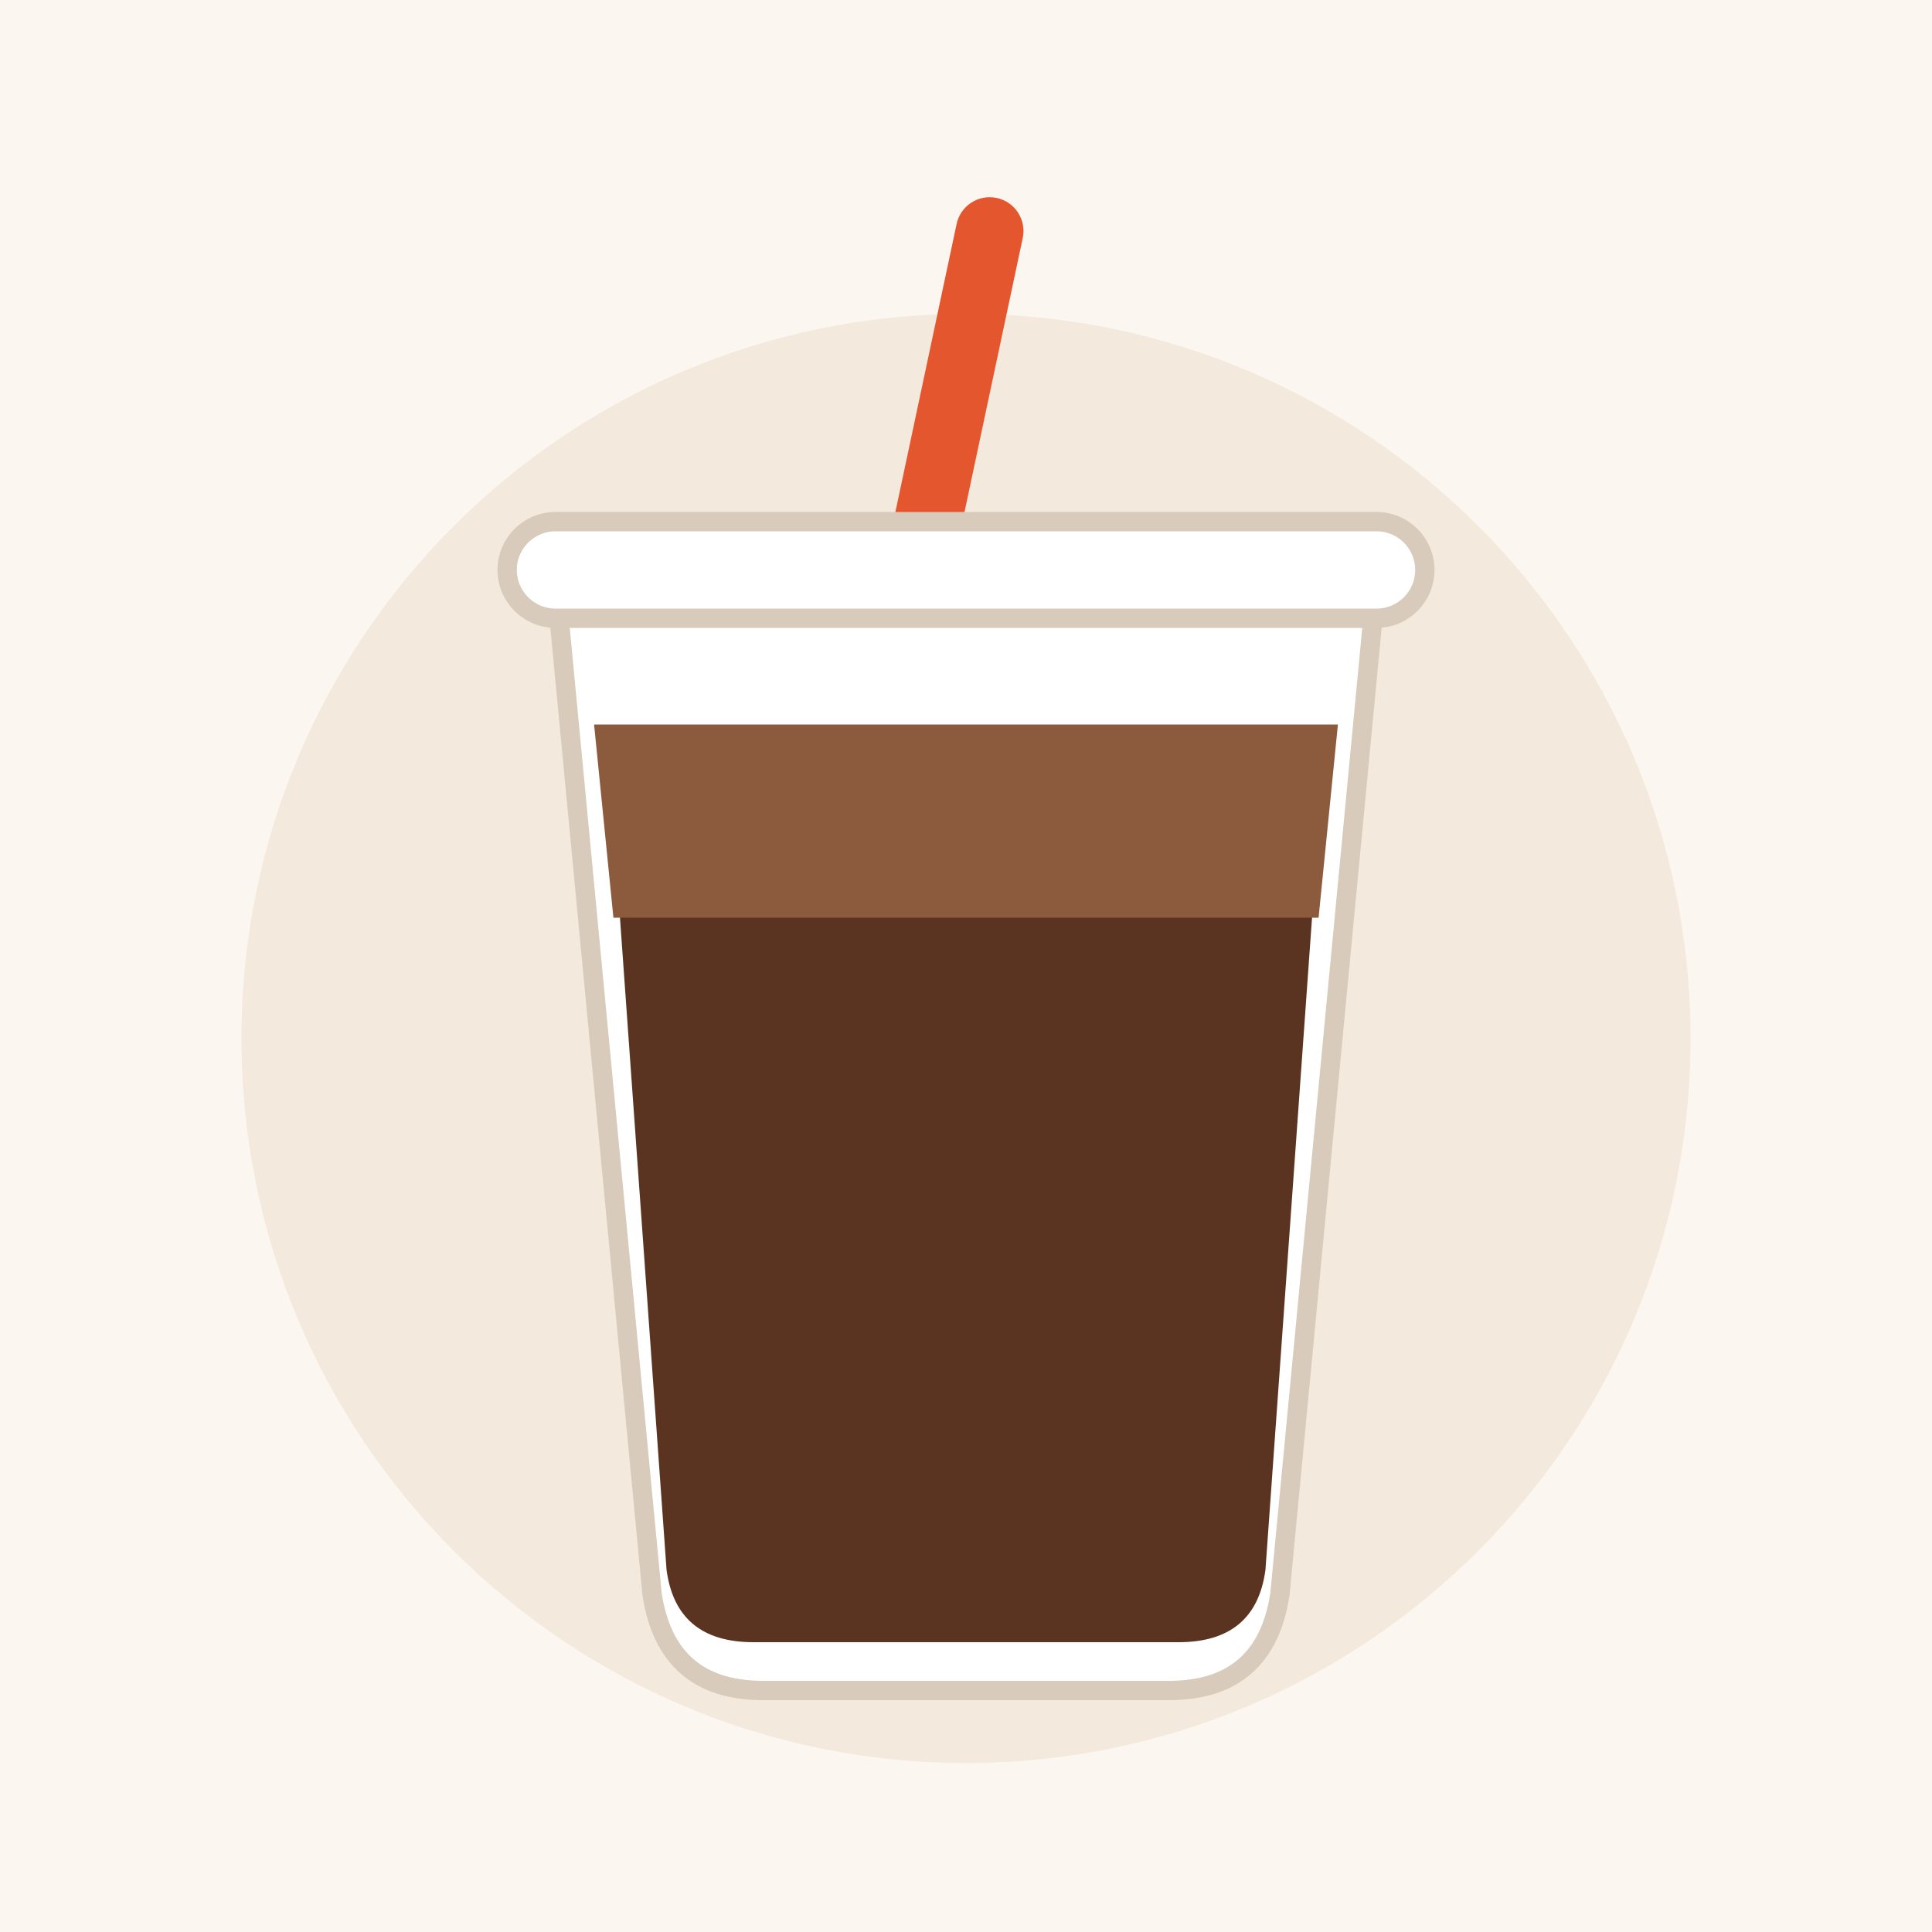
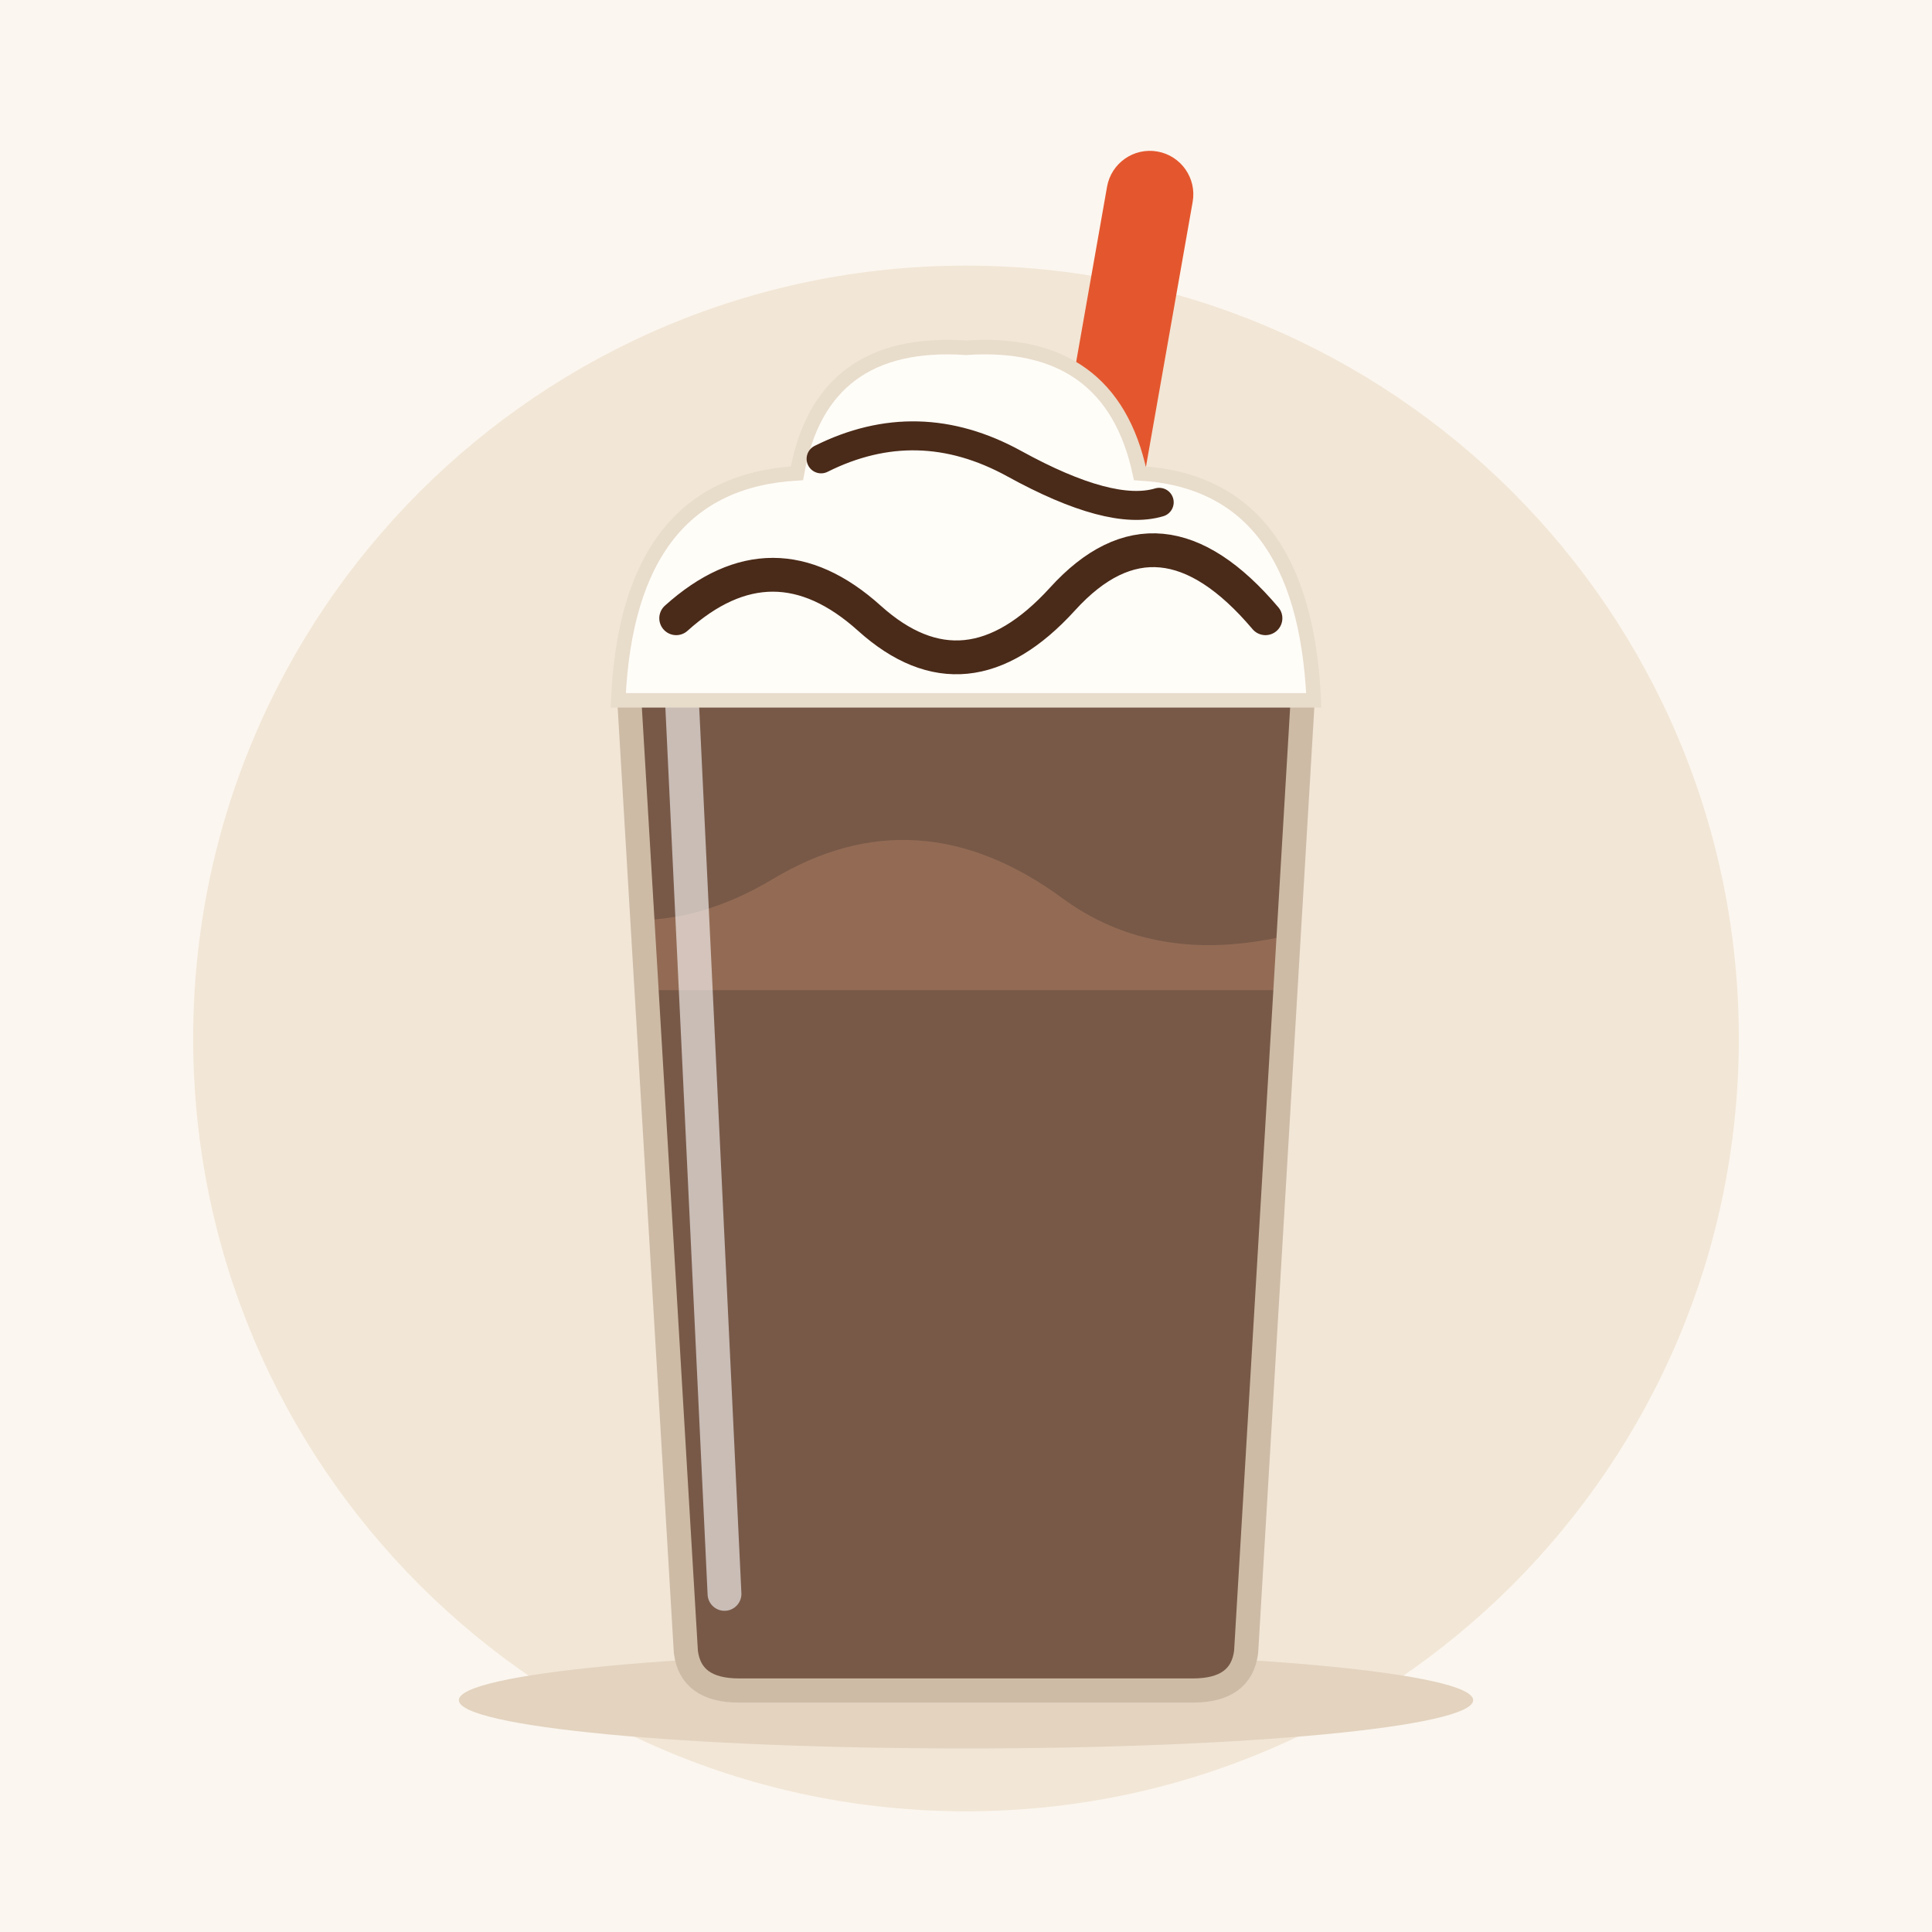
<svg xmlns="http://www.w3.org/2000/svg" viewBox="0 0 400 400" width="400" height="400">
  <rect width="400" height="400" fill="#FBF6EF" />
-   <circle cx="200" cy="215" r="150" fill="#F3E9DC" />
-   <rect x="190" y="40" width="14" height="90" rx="7" fill="#E4572E" transform="rotate(12 197 85)" />
-   <path d="M115 120 H285 L265 330 Q262 350 242 350 H158 Q138 350 135 330 Z" fill="#FFFFFF" stroke="#D8CBBB" stroke-width="4" />
-   <path d="M128 185 H272 L262 325 Q260 340 244 340 H156 Q140 340 138 325 Z" fill="#5A3420" />
-   <path d="M123 150 H277 L273 190 H127 Z" fill="#8C5A3C" />
-   <rect x="105" y="108" width="190" height="20" rx="10" fill="#FFFFFF" stroke="#D8CBBB" stroke-width="4" />
+   <circle cx="200" cy="215" r="160" fill="#F2E6D6" />
+   <ellipse cx="200" cy="352" rx="105" ry="10" fill="#E3D3BF" />
+   <rect x="215" y="30" width="18" height="180" rx="9" fill="#E4572E" transform="rotate(10 224 120)" />
+   <defs>
+     <clipPath id="g10">
+       <path d="M130 140 L270 140 L258 342 Q257 350 247 350 L153 350 Q143 350 142 342 Z" />
+     </clipPath>
+   </defs>
+   <g clip-path="url(#g10)">
+     <rect x="100" y="140" width="200" height="220" fill="#5A3420" />
+     <path d="M100 180 Q130 200 160 182 T220 186 T300 180 L300 205 L100 205 Z" fill="#7B4A2E" />
+   </g>
+   <path d="M130 140 L270 140 L258 342 Q257 350 247 350 L153 350 Q143 350 142 342 Z" fill="#FFFFFF" fill-opacity="0.18" stroke="#CDBBA6" stroke-width="5" stroke-linejoin="round" />
+   <path d="M140 120 L150 330" stroke="#FFFFFF" stroke-opacity="0.6" stroke-width="7" stroke-linecap="round" />
+   <path d="M128 145 Q130 100 165 98 Q170 70 200 72 Q230 70 236 98 Q270 100 272 145 Z" fill="#FFFDF8" stroke="#E8DCCB" stroke-width="3" />
+   <path d="M140 128 Q160 110 180 128 T220 124 T262 128" fill="none" stroke="#4A2A18" stroke-width="7" stroke-linecap="round" />
+   <path d="M170 95 Q190 85 210 96 T240 104" fill="none" stroke="#4A2A18" stroke-width="6" stroke-linecap="round" />
</svg>
